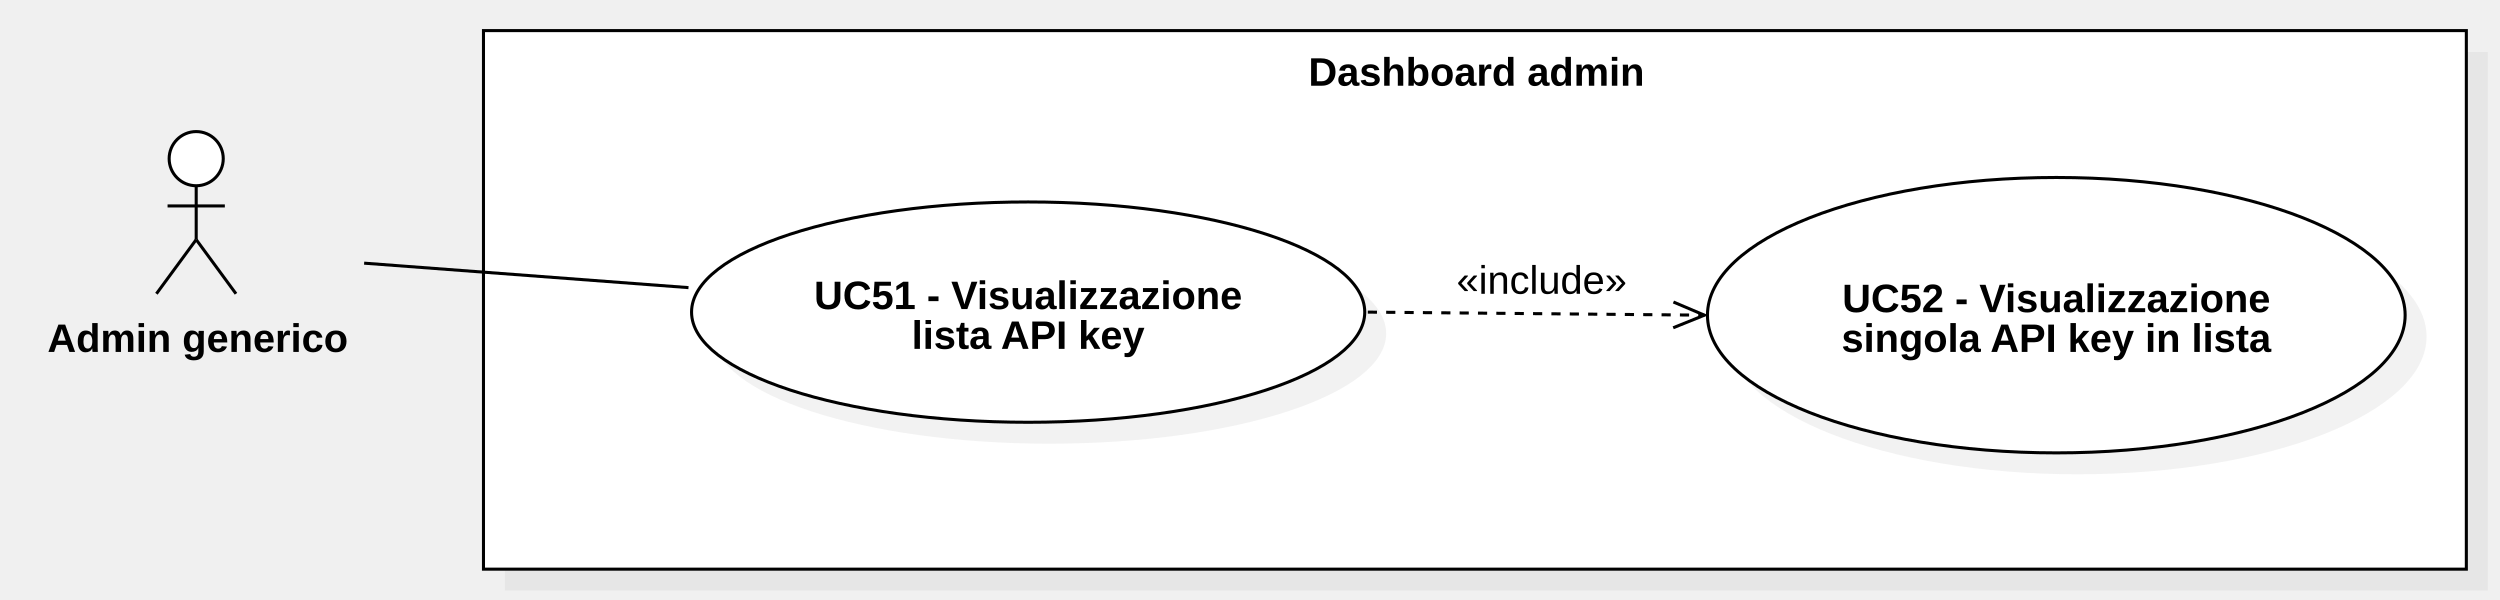
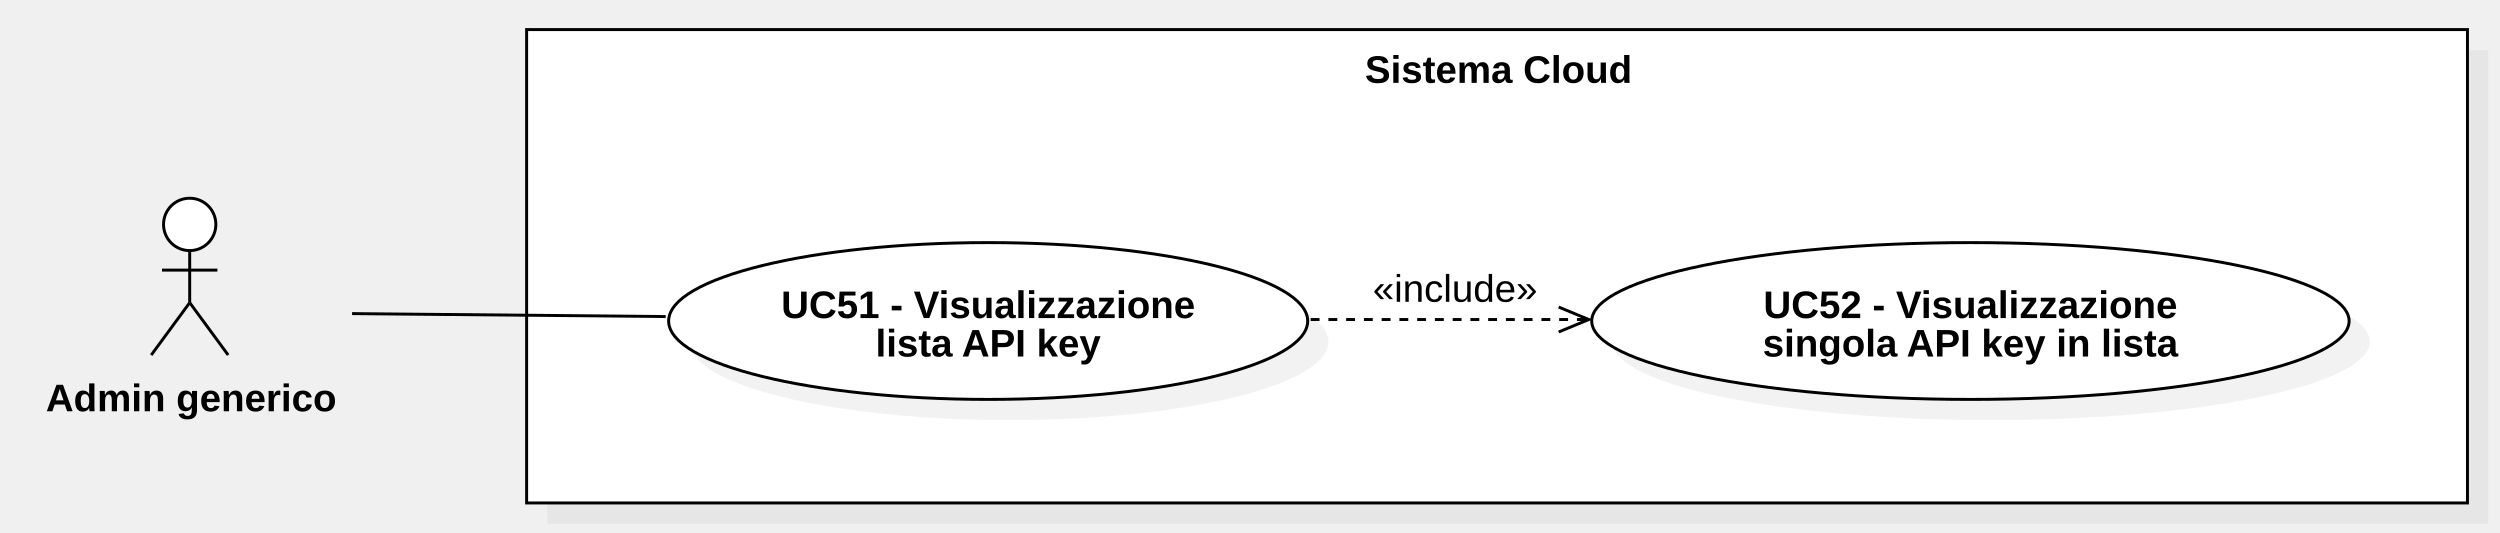
- <svg xmlns="http://www.w3.org/2000/svg" version="1.1" width="817" height="196">
+ <svg xmlns="http://www.w3.org/2000/svg" version="1.1" width="845" height="180">
  <defs />
  <g>
    <g>
-       <rect fill="#C0C0C0" stroke="none" x="739" y="586" width="648" height="176" transform="matrix(1 0 0 1 -574 -569)" fill-opacity="0.2" />
+       <rect fill="#C0C0C0" stroke="none" x="391" y="389" width="656" height="160" transform="matrix(1 0 0 1 -206 -372)" fill-opacity="0.2" />
    </g>
    <g>
-       <rect fill="#ffffff" stroke="none" x="732" y="579" width="648" height="176" transform="matrix(1 0 0 1 -574 -569)" />
+       <rect fill="#ffffff" stroke="none" x="384" y="382" width="656" height="160" transform="matrix(1 0 0 1 -206 -372)" />
    </g>
    <g>
-       <path fill="none" stroke="#000000" paint-order="fill stroke markers" d=" M 158 10 L 806 10 L 806 186 L 158 186 L 158 10 Z Z" stroke-miterlimit="10" stroke-dasharray="" />
+       <path fill="none" stroke="#000000" paint-order="fill stroke markers" d=" M 178 10 L 834 10 L 834 170 L 178 170 L 178 10 Z Z" stroke-miterlimit="10" stroke-dasharray="" />
    </g>
    <g>
      <g>
        <path fill="none" stroke="none" />
-         <text fill="#000000" stroke="none" font-family="Arial" font-size="13px" font-style="normal" font-weight="bold" text-decoration="undefined" x="1056.5" y="592.5" text-anchor="middle" dominant-baseline="central" transform="matrix(1 0 0 1 -574 -569)">Dashboard admin</text>
+         <text fill="#000000" stroke="none" font-family="Arial" font-size="13px" font-style="normal" font-weight="bold" text-decoration="undefined" x="712.5" y="395.5" text-anchor="middle" dominant-baseline="central" transform="matrix(1 0 0 1 -206 -372)">Sistema Cloud</text>
      </g>
    </g>
    <g>
-       <path fill="#ffffff" stroke="none" paint-order="stroke fill markers" d=" M 55.278 51.85 C 55.278 46.962 59.236 43 64.118 43 C 69 43 72.958 46.962 72.958 51.85 C 72.958 56.738 69 60.7 64.118 60.7 C 59.236 60.7 55.278 56.738 55.278 51.85 Z" />
+       <path fill="#ffffff" stroke="none" paint-order="stroke fill markers" d=" M 55.278 75.85 C 55.278 70.962 59.236 67 64.118 67 C 69 67 72.958 70.962 72.958 75.85 C 72.958 80.738 69 84.7 64.118 84.7 C 59.236 84.7 55.278 80.738 55.278 75.85 Z" />
    </g>
    <g>
-       <path fill="none" stroke="#000000" paint-order="fill stroke markers" d=" M 55.278 51.85 C 55.278 46.962 59.236 43 64.118 43 C 69 43 72.958 46.962 72.958 51.85 C 72.958 56.738 69 60.7 64.118 60.7 C 59.236 60.7 55.278 56.738 55.278 51.85 Z" stroke-miterlimit="10" stroke-dasharray="" />
+       <path fill="none" stroke="#000000" paint-order="fill stroke markers" d=" M 55.278 75.85 C 55.278 70.962 59.236 67 64.118 67 C 69 67 72.958 70.962 72.958 75.85 C 72.958 80.738 69 84.7 64.118 84.7 C 59.236 84.7 55.278 80.738 55.278 75.85 Z" stroke-miterlimit="10" stroke-dasharray="" />
    </g>
    <g>
-       <path fill="none" stroke="#000000" paint-order="fill stroke markers" d=" M 64.118 60.7 L 64.118 78.3" stroke-miterlimit="10" stroke-dasharray="" />
+       <path fill="none" stroke="#000000" paint-order="fill stroke markers" d=" M 64.118 84.7 L 64.118 102.3" stroke-miterlimit="10" stroke-dasharray="" />
    </g>
    <g>
-       <path fill="none" stroke="#000000" paint-order="fill stroke markers" d=" M 54.758 67.3 L 73.478 67.3" stroke-miterlimit="10" stroke-dasharray="" />
+       <path fill="none" stroke="#000000" paint-order="fill stroke markers" d=" M 54.758 91.3 L 73.478 91.3" stroke-miterlimit="10" stroke-dasharray="" />
    </g>
    <g>
-       <path fill="none" stroke="#000000" paint-order="fill stroke markers" d=" M 64.118 78.3 L 51.118 96" stroke-miterlimit="10" stroke-dasharray="" />
+       <path fill="none" stroke="#000000" paint-order="fill stroke markers" d=" M 64.118 102.3 L 51.118 120" stroke-miterlimit="10" stroke-dasharray="" />
    </g>
    <g>
-       <path fill="none" stroke="#000000" paint-order="fill stroke markers" d=" M 64.118 78.3 L 77.118 96" stroke-miterlimit="10" stroke-dasharray="" />
+       <path fill="none" stroke="#000000" paint-order="fill stroke markers" d=" M 64.118 102.3 L 77.118 120" stroke-miterlimit="10" stroke-dasharray="" />
    </g>
    <g>
      <g>
        <path fill="none" stroke="none" />
-         <text fill="#000000" stroke="none" font-family="Arial" font-size="13px" font-style="normal" font-weight="bold" text-decoration="undefined" x="638.618" y="679.5" text-anchor="middle" dominant-baseline="central" transform="matrix(1 0 0 1 -574 -569)">Admin generico</text>
+         <text fill="#000000" stroke="none" font-family="Arial" font-size="13px" font-style="normal" font-weight="bold" text-decoration="undefined" x="270.618" y="506.5" text-anchor="middle" dominant-baseline="central" transform="matrix(1 0 0 1 -206 -372)">Admin generico</text>
      </g>
    </g>
    <g>
-       <path fill="#C0C0C0" stroke="none" paint-order="stroke fill markers" d=" M 233 109 C 233 89.118 282.249 73 343 73 C 403.751 73 453 89.118 453 109 C 453 128.882 403.751 145 343 145 C 282.249 145 233 128.882 233 109 Z" fill-opacity="0.2" />
+       <path fill="#C0C0C0" stroke="none" paint-order="stroke fill markers" d=" M 233 115.5 C 233 100.864 281.353 89 341 89 C 400.647 89 449 100.864 449 115.5 C 449 130.136 400.647 142 341 142 C 281.353 142 233 130.136 233 115.5 Z" fill-opacity="0.2" />
    </g>
    <g>
-       <path fill="#ffffff" stroke="none" paint-order="stroke fill markers" d=" M 226 102 C 226 82.118 275.249 66 336 66 C 396.751 66 446 82.118 446 102 C 446 121.882 396.751 138 336 138 C 275.249 138 226 121.882 226 102 Z" />
+       <path fill="#ffffff" stroke="none" paint-order="stroke fill markers" d=" M 226 108.5 C 226 93.864 274.353 82 334 82 C 393.647 82 442 93.864 442 108.5 C 442 123.136 393.647 135 334 135 C 274.353 135 226 123.136 226 108.5 Z" />
    </g>
    <g>
-       <path fill="none" stroke="#000000" paint-order="fill stroke markers" d=" M 226 102 C 226 82.118 275.249 66 336 66 C 396.751 66 446 82.118 446 102 C 446 121.882 396.751 138 336 138 C 275.249 138 226 121.882 226 102 Z" stroke-miterlimit="10" stroke-dasharray="" />
+       <path fill="none" stroke="#000000" paint-order="fill stroke markers" d=" M 226 108.5 C 226 93.864 274.353 82 334 82 C 393.647 82 442 93.864 442 108.5 C 442 123.136 393.647 135 334 135 C 274.353 135 226 123.136 226 108.5 Z" stroke-miterlimit="10" stroke-dasharray="" />
    </g>
    <g>
      <g>
        <path fill="none" stroke="none" />
-         <text fill="#000000" stroke="none" font-family="Arial" font-size="13px" font-style="normal" font-weight="bold" text-decoration="undefined" x="910" y="665.5" text-anchor="middle" dominant-baseline="central" transform="matrix(1 0 0 1 -574 -569)">UC51 - Visualizzazione</text>
-         <text fill="#000000" stroke="none" font-family="Arial" font-size="13px" font-style="normal" font-weight="bold" text-decoration="undefined" x="910" y="678.5" text-anchor="middle" dominant-baseline="central" transform="matrix(1 0 0 1 -574 -569)">lista API key</text>
+         <text fill="#000000" stroke="none" font-family="Arial" font-size="13px" font-style="normal" font-weight="bold" text-decoration="undefined" x="540" y="475" text-anchor="middle" dominant-baseline="central" transform="matrix(1 0 0 1 -206 -372)">UC51 - Visualizzazione</text>
+         <text fill="#000000" stroke="none" font-family="Arial" font-size="13px" font-style="normal" font-weight="bold" text-decoration="undefined" x="540" y="488" text-anchor="middle" dominant-baseline="central" transform="matrix(1 0 0 1 -206 -372)">lista API key</text>
      </g>
    </g>
    <g>
-       <path fill="#C0C0C0" stroke="none" paint-order="stroke fill markers" d=" M 565 110 C 565 85.147 616.04 65 679 65 C 741.96 65 793 85.147 793 110 C 793 134.853 741.96 155 679 155 C 616.04 155 565 134.853 565 110 Z" fill-opacity="0.2" />
+       <path fill="#C0C0C0" stroke="none" paint-order="stroke fill markers" d=" M 545 115.5 C 545 100.864 602.308 89 673 89 C 743.692 89 801 100.864 801 115.5 C 801 130.136 743.692 142 673 142 C 602.308 142 545 130.136 545 115.5 Z" fill-opacity="0.2" />
    </g>
    <g>
-       <path fill="#ffffff" stroke="none" paint-order="stroke fill markers" d=" M 558 103 C 558 78.147 609.04 58 672 58 C 734.96 58 786 78.147 786 103 C 786 127.853 734.96 148 672 148 C 609.04 148 558 127.853 558 103 Z" />
+       <path fill="#ffffff" stroke="none" paint-order="stroke fill markers" d=" M 538 108.5 C 538 93.864 595.308 82 666 82 C 736.692 82 794 93.864 794 108.5 C 794 123.136 736.692 135 666 135 C 595.308 135 538 123.136 538 108.5 Z" />
    </g>
    <g>
-       <path fill="none" stroke="#000000" paint-order="fill stroke markers" d=" M 558 103 C 558 78.147 609.04 58 672 58 C 734.96 58 786 78.147 786 103 C 786 127.853 734.96 148 672 148 C 609.04 148 558 127.853 558 103 Z" stroke-miterlimit="10" stroke-dasharray="" />
+       <path fill="none" stroke="#000000" paint-order="fill stroke markers" d=" M 538 108.5 C 538 93.864 595.308 82 666 82 C 736.692 82 794 93.864 794 108.5 C 794 123.136 736.692 135 666 135 C 595.308 135 538 123.136 538 108.5 Z" stroke-miterlimit="10" stroke-dasharray="" />
    </g>
    <g>
      <g>
        <path fill="none" stroke="none" />
-         <text fill="#000000" stroke="none" font-family="Arial" font-size="13px" font-style="normal" font-weight="bold" text-decoration="undefined" x="1246" y="666.5" text-anchor="middle" dominant-baseline="central" transform="matrix(1 0 0 1 -574 -569)">UC52 - Visualizzazione</text>
-         <text fill="#000000" stroke="none" font-family="Arial" font-size="13px" font-style="normal" font-weight="bold" text-decoration="undefined" x="1246" y="679.5" text-anchor="middle" dominant-baseline="central" transform="matrix(1 0 0 1 -574 -569)">singola API key in lista</text>
+         <text fill="#000000" stroke="none" font-family="Arial" font-size="13px" font-style="normal" font-weight="bold" text-decoration="undefined" x="872" y="475" text-anchor="middle" dominant-baseline="central" transform="matrix(1 0 0 1 -206 -372)">UC52 - Visualizzazione</text>
+         <text fill="#000000" stroke="none" font-family="Arial" font-size="13px" font-style="normal" font-weight="bold" text-decoration="undefined" x="872" y="488" text-anchor="middle" dominant-baseline="central" transform="matrix(1 0 0 1 -206 -372)">singola API key in lista</text>
      </g>
    </g>
    <g>
-       <path fill="none" stroke="#000000" paint-order="fill stroke markers" d=" M 447 102 L 557 103" stroke-miterlimit="10" stroke-dasharray="3" />
+       <path fill="none" stroke="#000000" paint-order="fill stroke markers" d=" M 443 108 L 537 108" stroke-miterlimit="10" stroke-dasharray="3" />
    </g>
    <g>
-       <path fill="none" stroke="#000000" paint-order="fill stroke markers" d=" M 546.799 107.117 L 557 103 L 546.876 98.698" stroke-miterlimit="10" stroke-dasharray="" />
+       <path fill="none" stroke="#000000" paint-order="fill stroke markers" d=" M 526.837 112.21 L 537 108 L 526.837 103.79" stroke-miterlimit="10" stroke-dasharray="" />
    </g>
    <g>
-       <rect fill="#ffffff" stroke="none" x="1050" y="654" width="55.656" height="13" transform="matrix(1 0 0 1 -574 -569)" />
+       <rect fill="#ffffff" stroke="none" x="670" y="463" width="55.656" height="13" transform="matrix(1 0 0 1 -206 -372)" />
    </g>
    <g>
      <g>
        <path fill="none" stroke="none" />
-         <text fill="#000000" stroke="none" font-family="Arial" font-size="13px" font-style="normal" font-weight="normal" text-decoration="undefined" x="1077.828" y="660.5" text-anchor="middle" dominant-baseline="central" transform="matrix(1 0 0 1 -574 -569)">«include»</text>
+         <text fill="#000000" stroke="none" font-family="Arial" font-size="13px" font-style="normal" font-weight="normal" text-decoration="undefined" x="697.828" y="469.5" text-anchor="middle" dominant-baseline="central" transform="matrix(1 0 0 1 -206 -372)">«include»</text>
      </g>
    </g>
    <g>
-       <path fill="none" stroke="#000000" paint-order="fill stroke markers" d=" M 225 94 L 119 86" stroke-miterlimit="10" stroke-dasharray="" />
+       <path fill="none" stroke="#000000" paint-order="fill stroke markers" d=" M 225 107 L 119 106" stroke-miterlimit="10" stroke-dasharray="" />
    </g>
  </g>
</svg>
